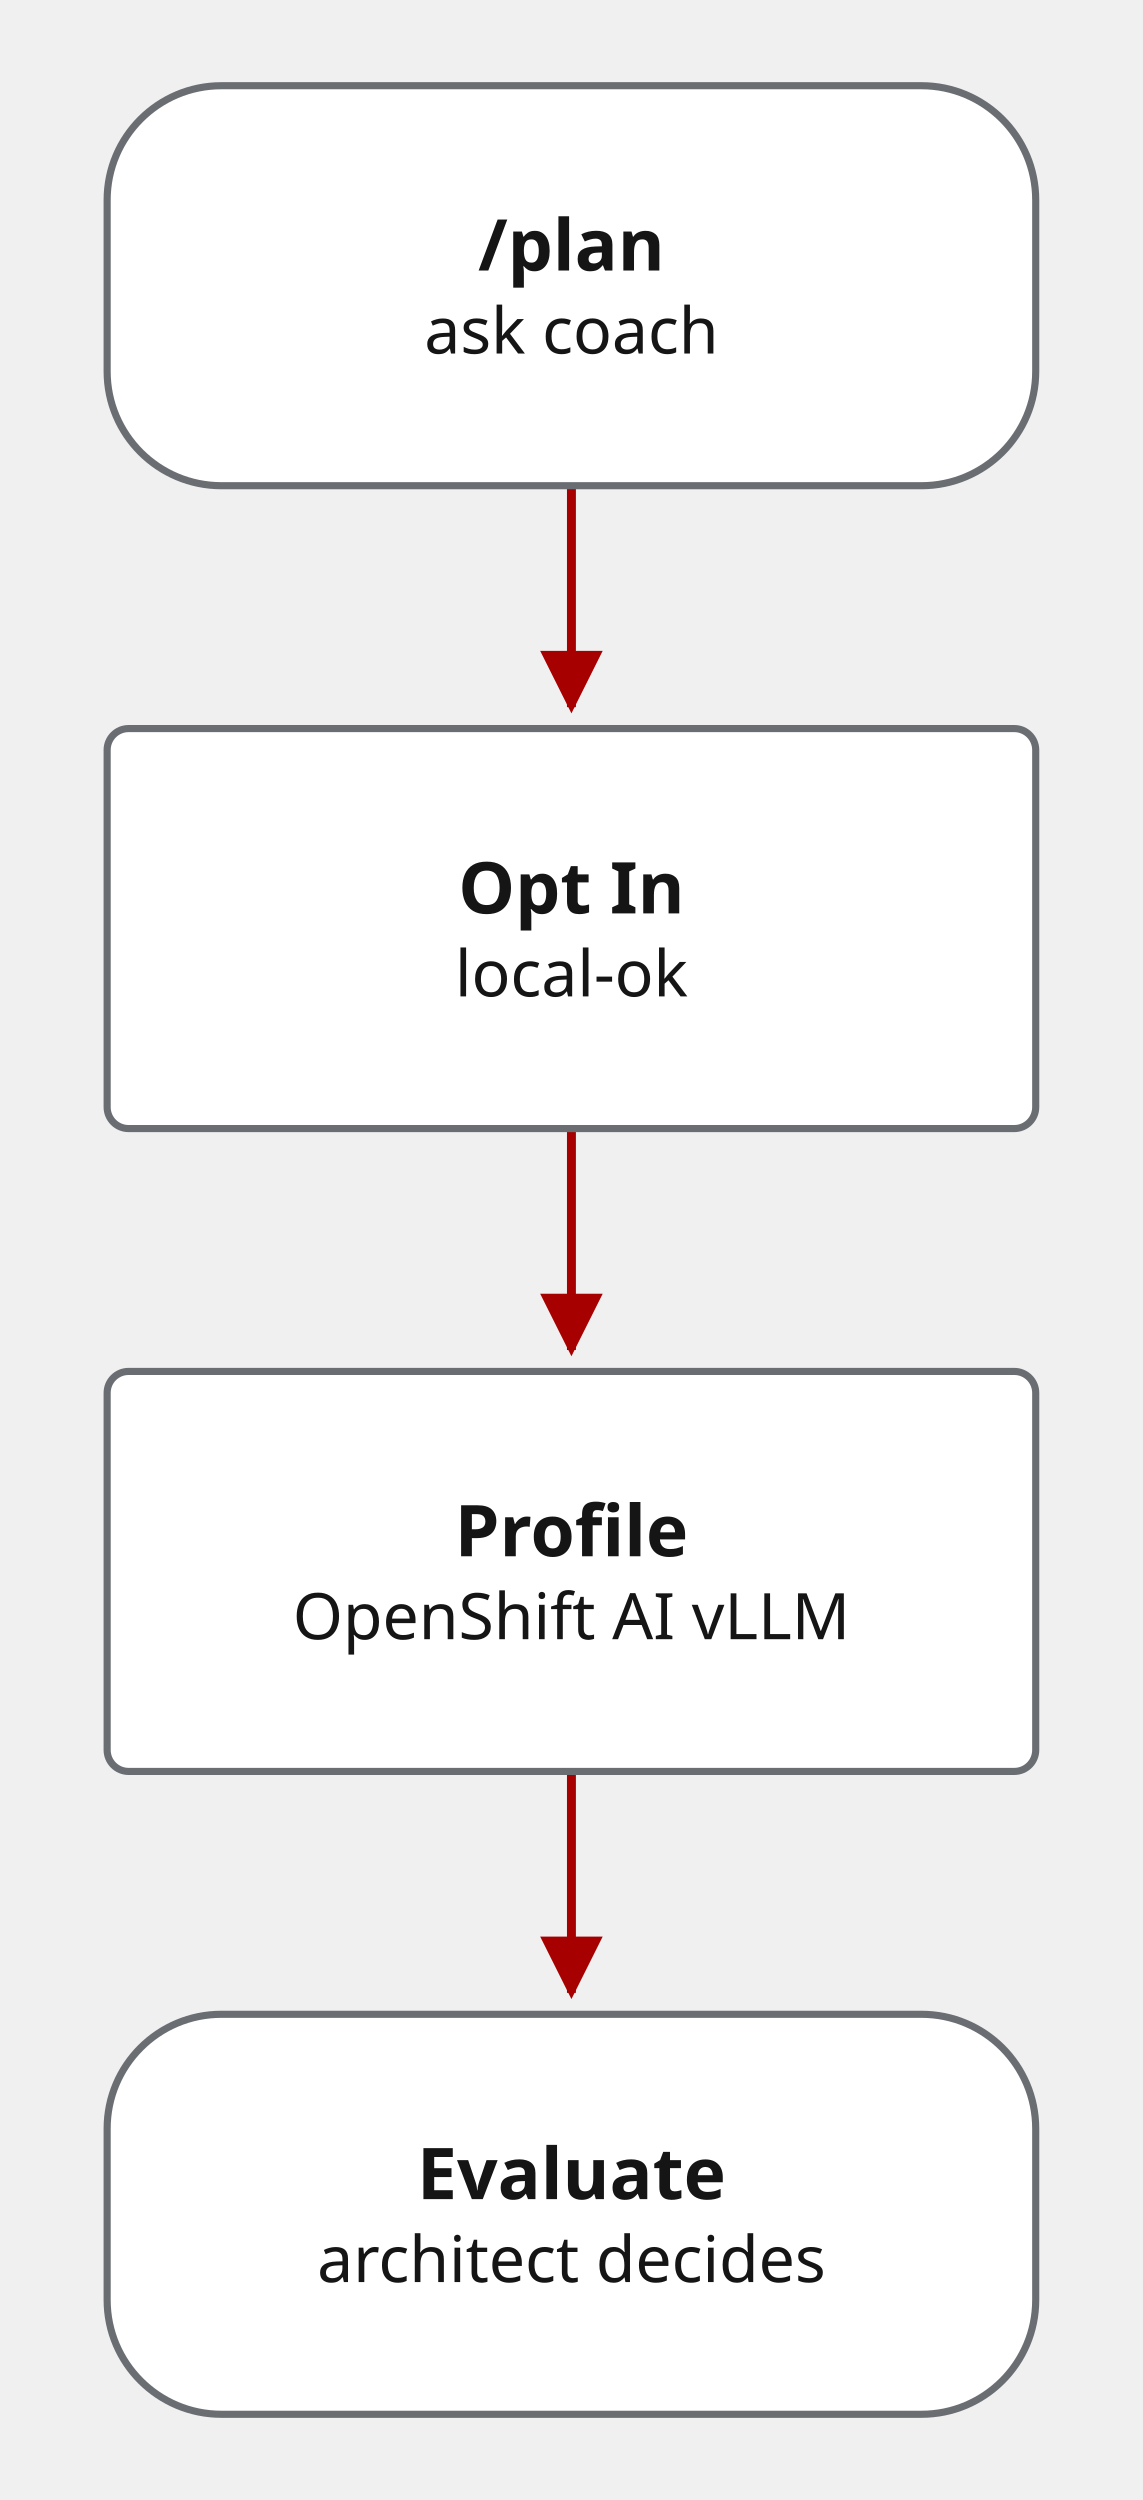
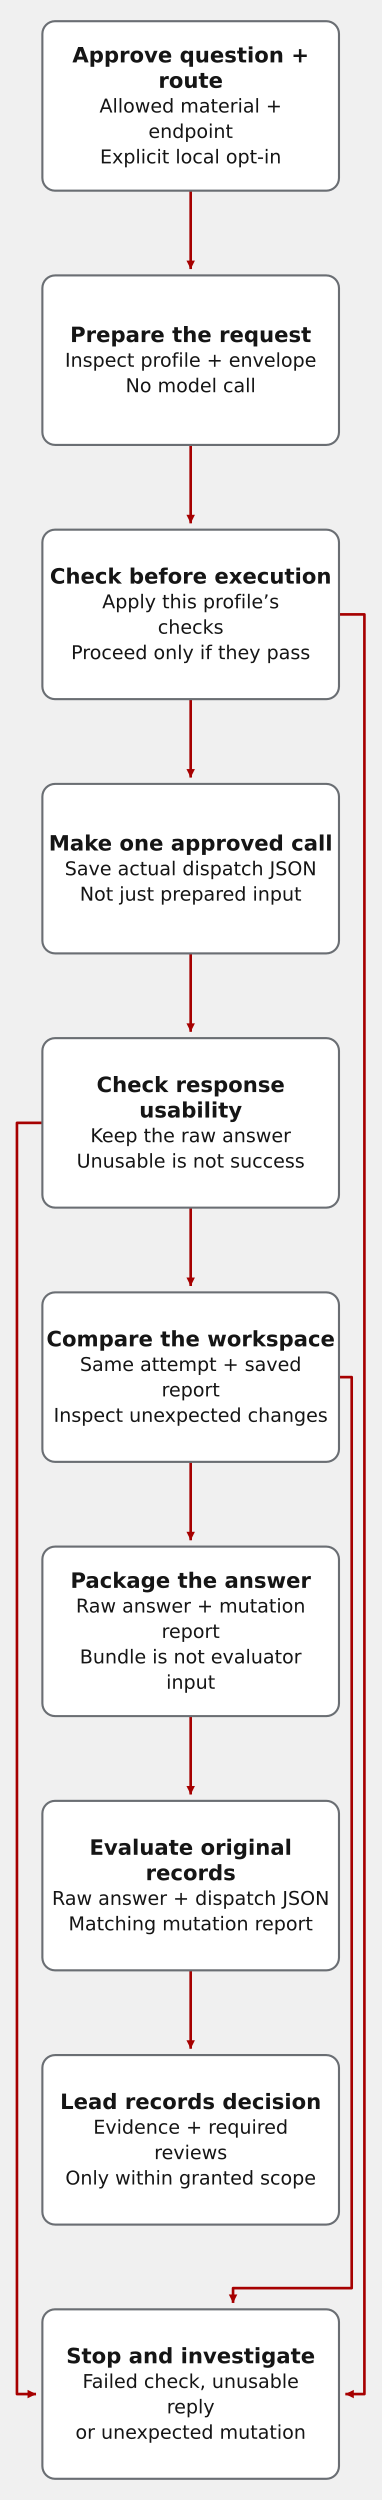
- <svg xmlns="http://www.w3.org/2000/svg" width="320" height="700" viewBox="0 0 320 700" role="img" aria-labelledby="title desc" font-family="system-ui, sans-serif" fill="#151515">
+ <svg xmlns="http://www.w3.org/2000/svg" width="360" height="2360" viewBox="0 0 360 2360" role="img" aria-labelledby="title desc" font-family="DejaVu Sans, sans-serif" fill="#151515">
+   <style id="diagram-theme">
+   /* Inherited color-scheme also follows an explicit page selection. */
+   @media (prefers-color-scheme: dark) {
+     [fill="#151515"] { fill: #edf2f9; }
+     [stroke="#151515"] { stroke: #edf2f9; }
+     [fill="#fff"] { fill: #1b2d44; }
+     [stroke="#fff"] { stroke: #111923; }
+     [fill="#6a6e73"] { fill: #8b9db4; }
+     [stroke="#6a6e73"] { stroke: #8b9db4; }
+     [fill="#fff4e5"] { fill: #332a1c; }
+     [stroke="#fff4e5"] { stroke: #332a1c; }
+     [fill="#8f5200"] { fill: #efb46f; }
+     [stroke="#8f5200"] { stroke: #efb46f; }
+     [fill="#a60000"] { fill: #ff8795; }
+     [stroke="#a60000"] { stroke: #ff8795; }
+     [fill="#760000"] { fill: #ffb1ba; }
+     [stroke="#760000"] { stroke: #ffb1ba; }
+   }
+ </style>
  <defs>
-     <marker id="arrow" viewBox="0 0 10 10" refX="9" refY="5" markerWidth="7" markerHeight="7" orient="auto-start-reverse">
-       <path d="M 0 0 L 10 5 L 0 10 z" fill="#a60000" />
+     <marker id="arrow" markerUnits="userSpaceOnUse" viewBox="0 0 8 8" refX="8" refY="4" markerWidth="8" markerHeight="8" orient="auto-start-reverse">
+       <path d="M 0 0 L 8 4 L 0 8 z" fill="#a60000" />
    </marker>
  </defs>
-   <path data-from="0" data-to="1" d="M 160,136 V 198" fill="none" stroke="#a60000" stroke-width="2.5" stroke-linejoin="round" marker-end="url(#arrow)" />
-   <path data-from="1" data-to="2" d="M 160,316 V 378" fill="none" stroke="#a60000" stroke-width="2.5" stroke-linejoin="round" marker-end="url(#arrow)" />
-   <path data-from="2" data-to="3" d="M 160,496 V 558" fill="none" stroke="#a60000" stroke-width="2.5" stroke-linejoin="round" marker-end="url(#arrow)" />
-   <g data-node="0" data-x="160" data-y="80" data-width="260" data-height="112">
-     <rect x="30.0" y="24.0" width="260" height="112" rx="32" fill="#fff" stroke="#6a6e73" stroke-width="2" />
-     <text x="160" y="68" text-anchor="middle" dominant-baseline="central" font-size="20" font-weight="600">/plan</text>
-     <text x="160" y="92" text-anchor="middle" dominant-baseline="central" font-size="18" font-weight="400">ask coach</text>
+   <path data-from="question" data-to="prepare" d="M 180,180 V 254" fill="none" stroke="#a60000" stroke-width="2.5" stroke-linejoin="round" marker-end="url(#arrow)" />
+   <path data-from="prepare" data-to="checks" d="M 180,420 V 494" fill="none" stroke="#a60000" stroke-width="2.5" stroke-linejoin="round" marker-end="url(#arrow)" />
+   <path data-from="checks" data-to="call" d="M 180,660 V 734" fill="none" stroke="#a60000" stroke-width="2.5" stroke-linejoin="round" marker-end="url(#arrow)" />
+   <path data-from="call" data-to="answer" d="M 180,900 V 974" fill="none" stroke="#a60000" stroke-width="2.5" stroke-linejoin="round" marker-end="url(#arrow)" />
+   <path data-from="answer" data-to="mutation" d="M 180,1140 V 1214" fill="none" stroke="#a60000" stroke-width="2.5" stroke-linejoin="round" marker-end="url(#arrow)" />
+   <path data-from="mutation" data-to="normalize" d="M 180,1380 V 1454" fill="none" stroke="#a60000" stroke-width="2.5" stroke-linejoin="round" marker-end="url(#arrow)" />
+   <path data-from="normalize" data-to="evaluate" d="M 180,1620 V 1694" fill="none" stroke="#a60000" stroke-width="2.5" stroke-linejoin="round" marker-end="url(#arrow)" />
+   <path data-from="evaluate" data-to="lead" d="M 180,1860 V 1934" fill="none" stroke="#a60000" stroke-width="2.5" stroke-linejoin="round" marker-end="url(#arrow)" />
+   <path data-from="checks" data-to="stop" d="M 320,580 H 344 V 2260 H 326" fill="none" stroke="#a60000" stroke-width="2.5" stroke-linejoin="round" marker-end="url(#arrow)" />
+   <path data-from="answer" data-to="stop" d="M 40,1060 H 16 V 2260 H 34" fill="none" stroke="#a60000" stroke-width="2.5" stroke-linejoin="round" marker-end="url(#arrow)" />
+   <path data-from="mutation" data-to="stop" d="M 320,1300 H 332 V 2160 H 220 V 2174" fill="none" stroke="#a60000" stroke-width="2.5" stroke-linejoin="round" marker-end="url(#arrow)" />
+   <g data-node="question" data-x="180" data-y="100" data-width="280" data-height="160">
+     <rect x="40.0" y="20.0" width="280" height="160" rx="12" fill="#fff" stroke="#6a6e73" stroke-width="2" />
+     <text x="180" y="52" text-anchor="middle" dominant-baseline="central" font-size="20" font-weight="600">Approve question +</text>
+     <text x="180" y="76" text-anchor="middle" dominant-baseline="central" font-size="20" font-weight="600">route</text>
+     <text x="180" y="100" text-anchor="middle" dominant-baseline="central" font-size="18" font-weight="400">Allowed material +</text>
+     <text x="180" y="124" text-anchor="middle" dominant-baseline="central" font-size="18" font-weight="400">endpoint</text>
+     <text x="180" y="148" text-anchor="middle" dominant-baseline="central" font-size="18" font-weight="400">Explicit local opt-in</text>
  </g>
-   <g data-node="1" data-x="160" data-y="260" data-width="260" data-height="112">
-     <rect x="30.0" y="204.0" width="260" height="112" rx="6" fill="#fff" stroke="#6a6e73" stroke-width="2" />
-     <text x="160" y="248" text-anchor="middle" dominant-baseline="central" font-size="20" font-weight="600">Opt In</text>
-     <text x="160" y="272" text-anchor="middle" dominant-baseline="central" font-size="18" font-weight="400">local-ok</text>
+   <g data-node="prepare" data-x="180" data-y="340" data-width="280" data-height="160">
+     <rect x="40.0" y="260.0" width="280" height="160" rx="12" fill="#fff" stroke="#6a6e73" stroke-width="2" />
+     <text x="180" y="316" text-anchor="middle" dominant-baseline="central" font-size="20" font-weight="600">Prepare the request</text>
+     <text x="180" y="340" text-anchor="middle" dominant-baseline="central" font-size="18" font-weight="400">Inspect profile + envelope</text>
+     <text x="180" y="364" text-anchor="middle" dominant-baseline="central" font-size="18" font-weight="400">No model call</text>
  </g>
-   <g data-node="2" data-x="160" data-y="440" data-width="260" data-height="112">
-     <rect x="30.0" y="384.0" width="260" height="112" rx="6" fill="#fff" stroke="#6a6e73" stroke-width="2" />
-     <text x="160" y="428" text-anchor="middle" dominant-baseline="central" font-size="20" font-weight="600">Profile</text>
-     <text x="160" y="452" text-anchor="middle" dominant-baseline="central" font-size="18" font-weight="400">OpenShift AI vLLM</text>
+   <g data-node="checks" data-x="180" data-y="580" data-width="280" data-height="160">
+     <rect x="40.0" y="500.0" width="280" height="160" rx="12" fill="#fff" stroke="#6a6e73" stroke-width="2" />
+     <text x="180" y="544" text-anchor="middle" dominant-baseline="central" font-size="20" font-weight="600">Check before execution</text>
+     <text x="180" y="568" text-anchor="middle" dominant-baseline="central" font-size="18" font-weight="400">Apply this profile’s</text>
+     <text x="180" y="592" text-anchor="middle" dominant-baseline="central" font-size="18" font-weight="400">checks</text>
+     <text x="180" y="616" text-anchor="middle" dominant-baseline="central" font-size="18" font-weight="400">Proceed only if they pass</text>
  </g>
-   <g data-node="3" data-x="160" data-y="620" data-width="260" data-height="112">
-     <rect x="30.0" y="564.0" width="260" height="112" rx="32" fill="#fff" stroke="#6a6e73" stroke-width="2" />
-     <text x="160" y="608" text-anchor="middle" dominant-baseline="central" font-size="20" font-weight="600">Evaluate</text>
-     <text x="160" y="632" text-anchor="middle" dominant-baseline="central" font-size="18" font-weight="400">architect decides</text>
+   <g data-node="call" data-x="180" data-y="820" data-width="280" data-height="160">
+     <rect x="40.0" y="740.0" width="280" height="160" rx="12" fill="#fff" stroke="#6a6e73" stroke-width="2" />
+     <text x="180" y="796" text-anchor="middle" dominant-baseline="central" font-size="20" font-weight="600">Make one approved call</text>
+     <text x="180" y="820" text-anchor="middle" dominant-baseline="central" font-size="18" font-weight="400">Save actual dispatch JSON</text>
+     <text x="180" y="844" text-anchor="middle" dominant-baseline="central" font-size="18" font-weight="400">Not just prepared input</text>
+   </g>
+   <g data-node="answer" data-x="180" data-y="1060" data-width="280" data-height="160">
+     <rect x="40.0" y="980.0" width="280" height="160" rx="12" fill="#fff" stroke="#6a6e73" stroke-width="2" />
+     <text x="180" y="1024" text-anchor="middle" dominant-baseline="central" font-size="20" font-weight="600">Check response</text>
+     <text x="180" y="1048" text-anchor="middle" dominant-baseline="central" font-size="20" font-weight="600">usability</text>
+     <text x="180" y="1072" text-anchor="middle" dominant-baseline="central" font-size="18" font-weight="400">Keep the raw answer</text>
+     <text x="180" y="1096" text-anchor="middle" dominant-baseline="central" font-size="18" font-weight="400">Unusable is not success</text>
+   </g>
+   <g data-node="mutation" data-x="180" data-y="1300" data-width="280" data-height="160">
+     <rect x="40.0" y="1220.0" width="280" height="160" rx="12" fill="#fff" stroke="#6a6e73" stroke-width="2" />
+     <text x="180" y="1264" text-anchor="middle" dominant-baseline="central" font-size="20" font-weight="600">Compare the workspace</text>
+     <text x="180" y="1288" text-anchor="middle" dominant-baseline="central" font-size="18" font-weight="400">Same attempt + saved</text>
+     <text x="180" y="1312" text-anchor="middle" dominant-baseline="central" font-size="18" font-weight="400">report</text>
+     <text x="180" y="1336" text-anchor="middle" dominant-baseline="central" font-size="18" font-weight="400">Inspect unexpected changes</text>
+   </g>
+   <g data-node="normalize" data-x="180" data-y="1540" data-width="280" data-height="160">
+     <rect x="40.0" y="1460.0" width="280" height="160" rx="12" fill="#fff" stroke="#6a6e73" stroke-width="2" />
+     <text x="180" y="1492" text-anchor="middle" dominant-baseline="central" font-size="20" font-weight="600">Package the answer</text>
+     <text x="180" y="1516" text-anchor="middle" dominant-baseline="central" font-size="18" font-weight="400">Raw answer + mutation</text>
+     <text x="180" y="1540" text-anchor="middle" dominant-baseline="central" font-size="18" font-weight="400">report</text>
+     <text x="180" y="1564" text-anchor="middle" dominant-baseline="central" font-size="18" font-weight="400">Bundle is not evaluator</text>
+     <text x="180" y="1588" text-anchor="middle" dominant-baseline="central" font-size="18" font-weight="400">input</text>
+   </g>
+   <g data-node="evaluate" data-x="180" data-y="1780" data-width="280" data-height="160">
+     <rect x="40.0" y="1700.0" width="280" height="160" rx="12" fill="#fff" stroke="#6a6e73" stroke-width="2" />
+     <text x="180" y="1744" text-anchor="middle" dominant-baseline="central" font-size="20" font-weight="600">Evaluate original</text>
+     <text x="180" y="1768" text-anchor="middle" dominant-baseline="central" font-size="20" font-weight="600">records</text>
+     <text x="180" y="1792" text-anchor="middle" dominant-baseline="central" font-size="18" font-weight="400">Raw answer + dispatch JSON</text>
+     <text x="180" y="1816" text-anchor="middle" dominant-baseline="central" font-size="18" font-weight="400">Matching mutation report</text>
+   </g>
+   <g data-node="lead" data-x="180" data-y="2020" data-width="280" data-height="160">
+     <rect x="40.0" y="1940.0" width="280" height="160" rx="12" fill="#fff" stroke="#6a6e73" stroke-width="2" />
+     <text x="180" y="1984" text-anchor="middle" dominant-baseline="central" font-size="20" font-weight="600">Lead records decision</text>
+     <text x="180" y="2008" text-anchor="middle" dominant-baseline="central" font-size="18" font-weight="400">Evidence + required</text>
+     <text x="180" y="2032" text-anchor="middle" dominant-baseline="central" font-size="18" font-weight="400">reviews</text>
+     <text x="180" y="2056" text-anchor="middle" dominant-baseline="central" font-size="18" font-weight="400">Only within granted scope</text>
+   </g>
+   <g data-node="stop" data-x="180" data-y="2260" data-width="280" data-height="160">
+     <rect x="40.0" y="2180.0" width="280" height="160" rx="12" fill="#fff" stroke="#6a6e73" stroke-width="2" />
+     <text x="180" y="2224" text-anchor="middle" dominant-baseline="central" font-size="20" font-weight="600">Stop and investigate</text>
+     <text x="180" y="2248" text-anchor="middle" dominant-baseline="central" font-size="18" font-weight="400">Failed check, unusable</text>
+     <text x="180" y="2272" text-anchor="middle" dominant-baseline="central" font-size="18" font-weight="400">reply</text>
+     <text x="180" y="2296" text-anchor="middle" dominant-baseline="central" font-size="18" font-weight="400">or unexpected mutation</text>
  </g>
</svg>
